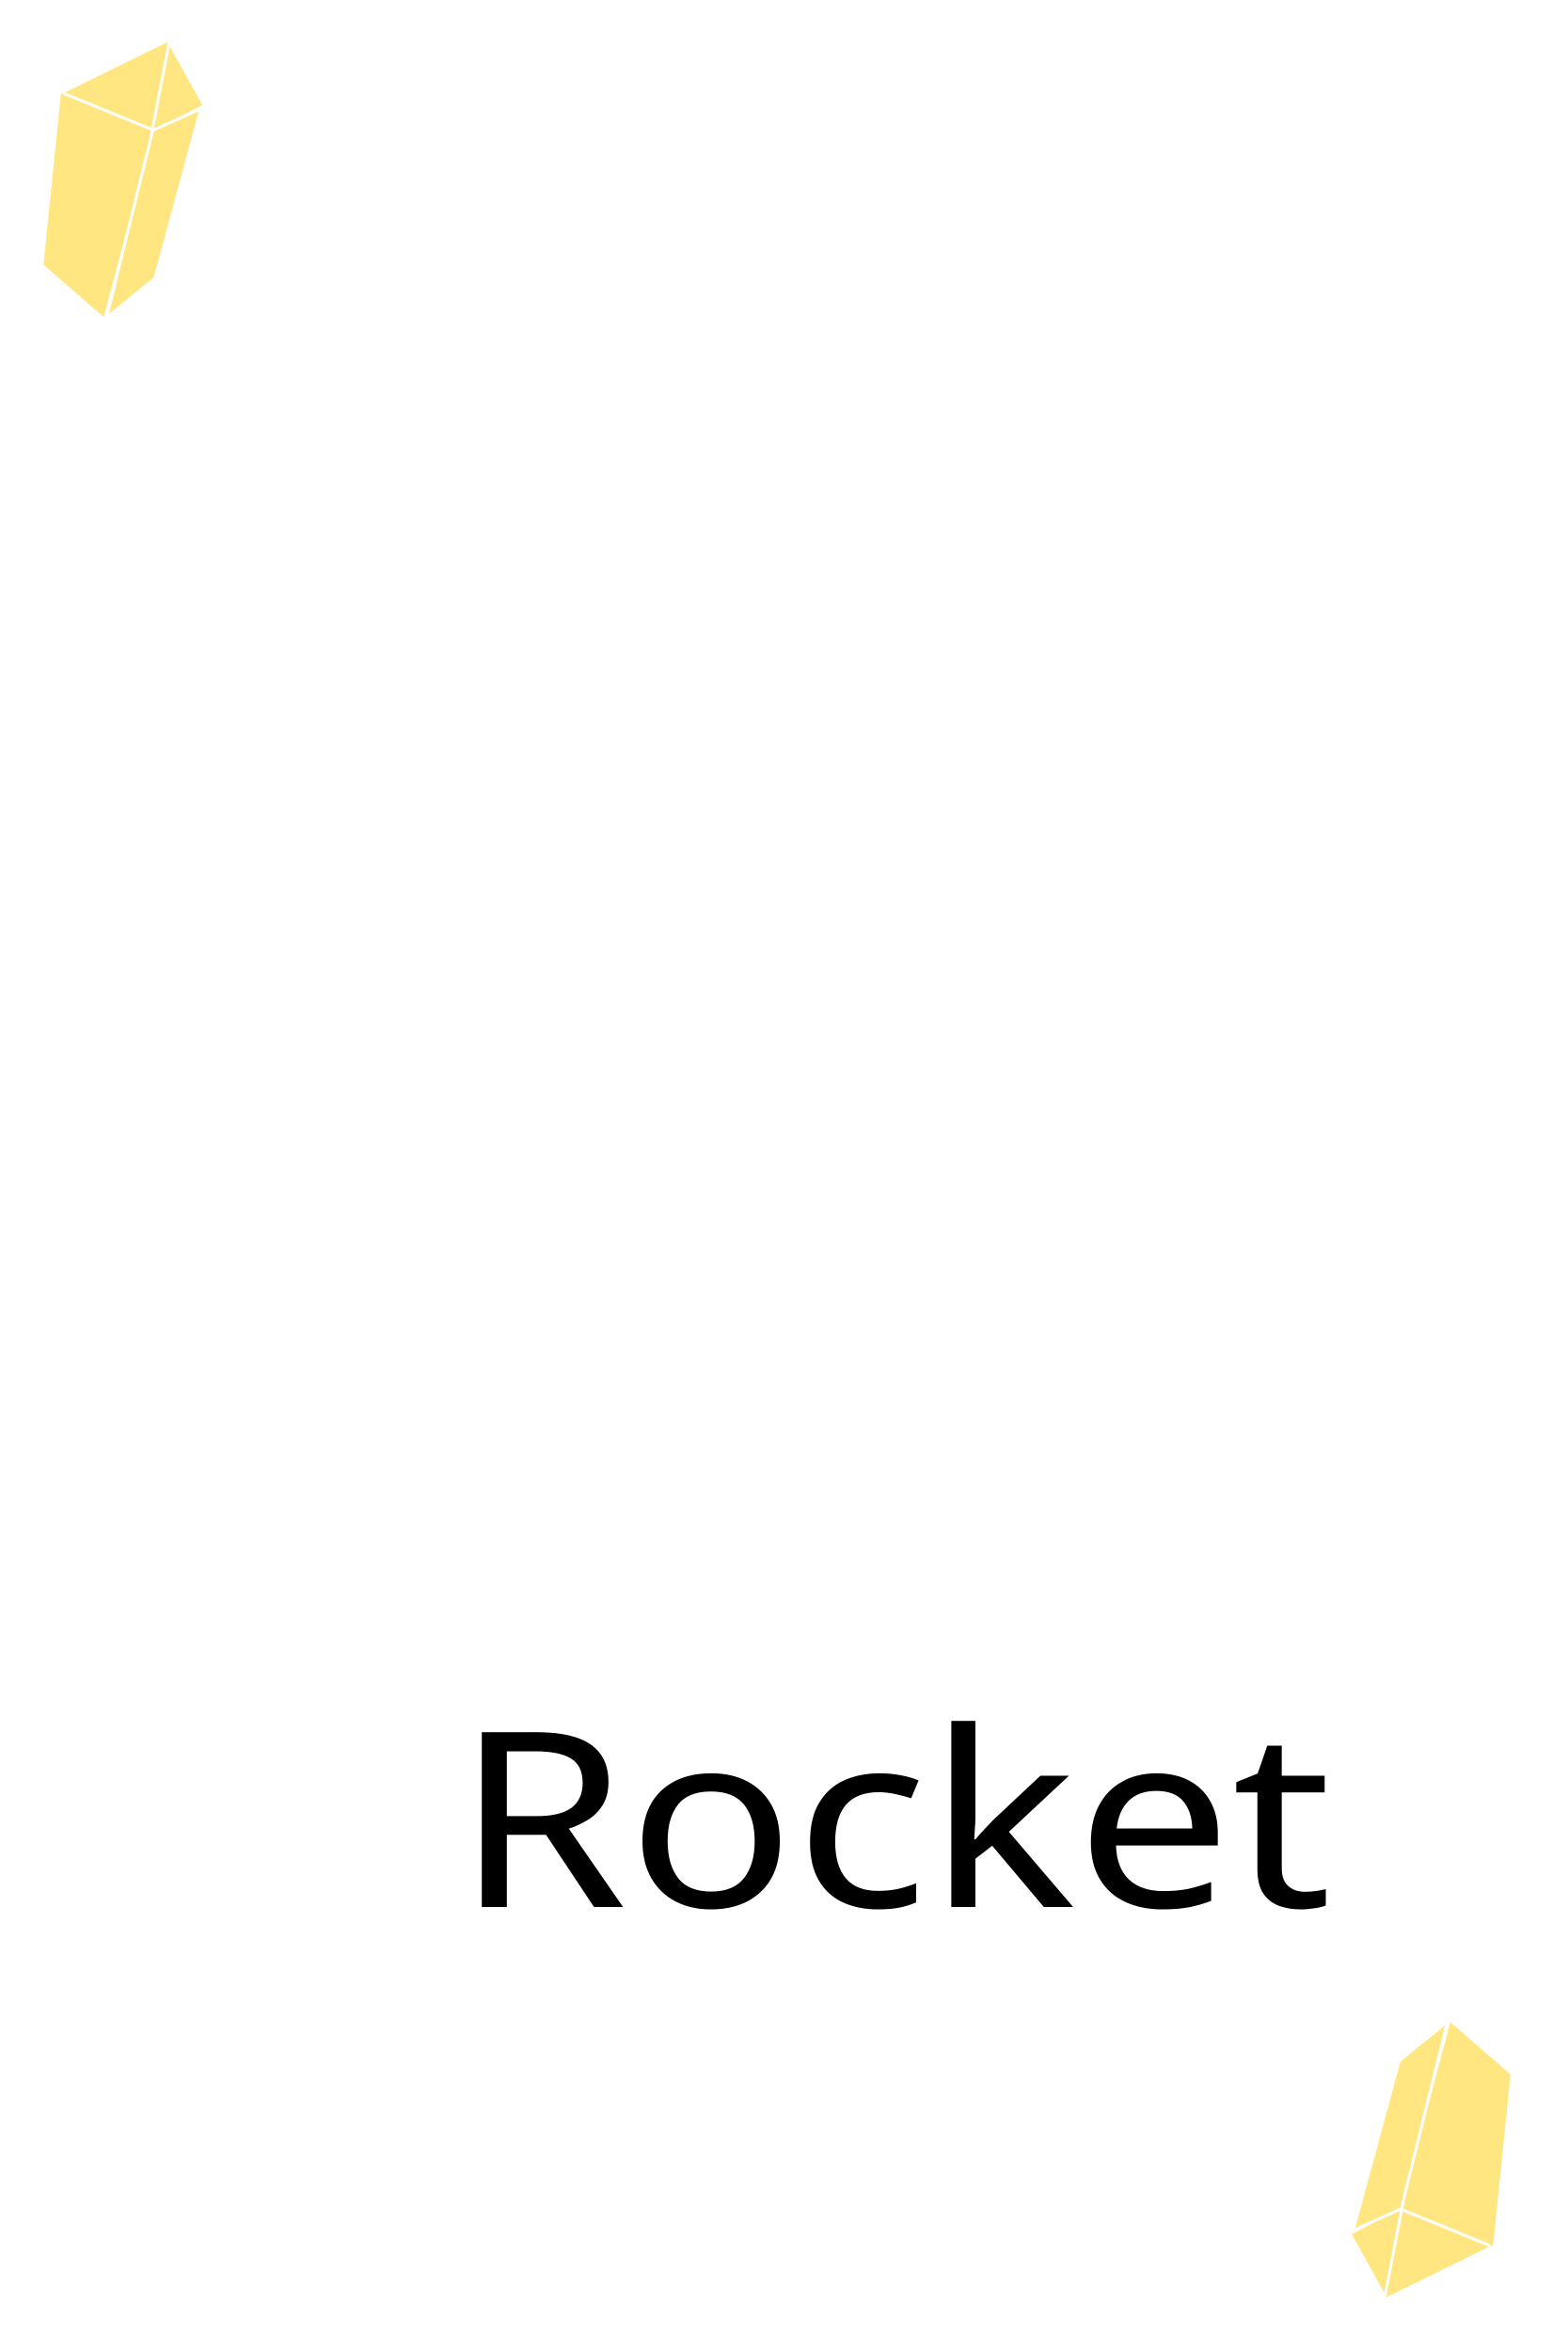
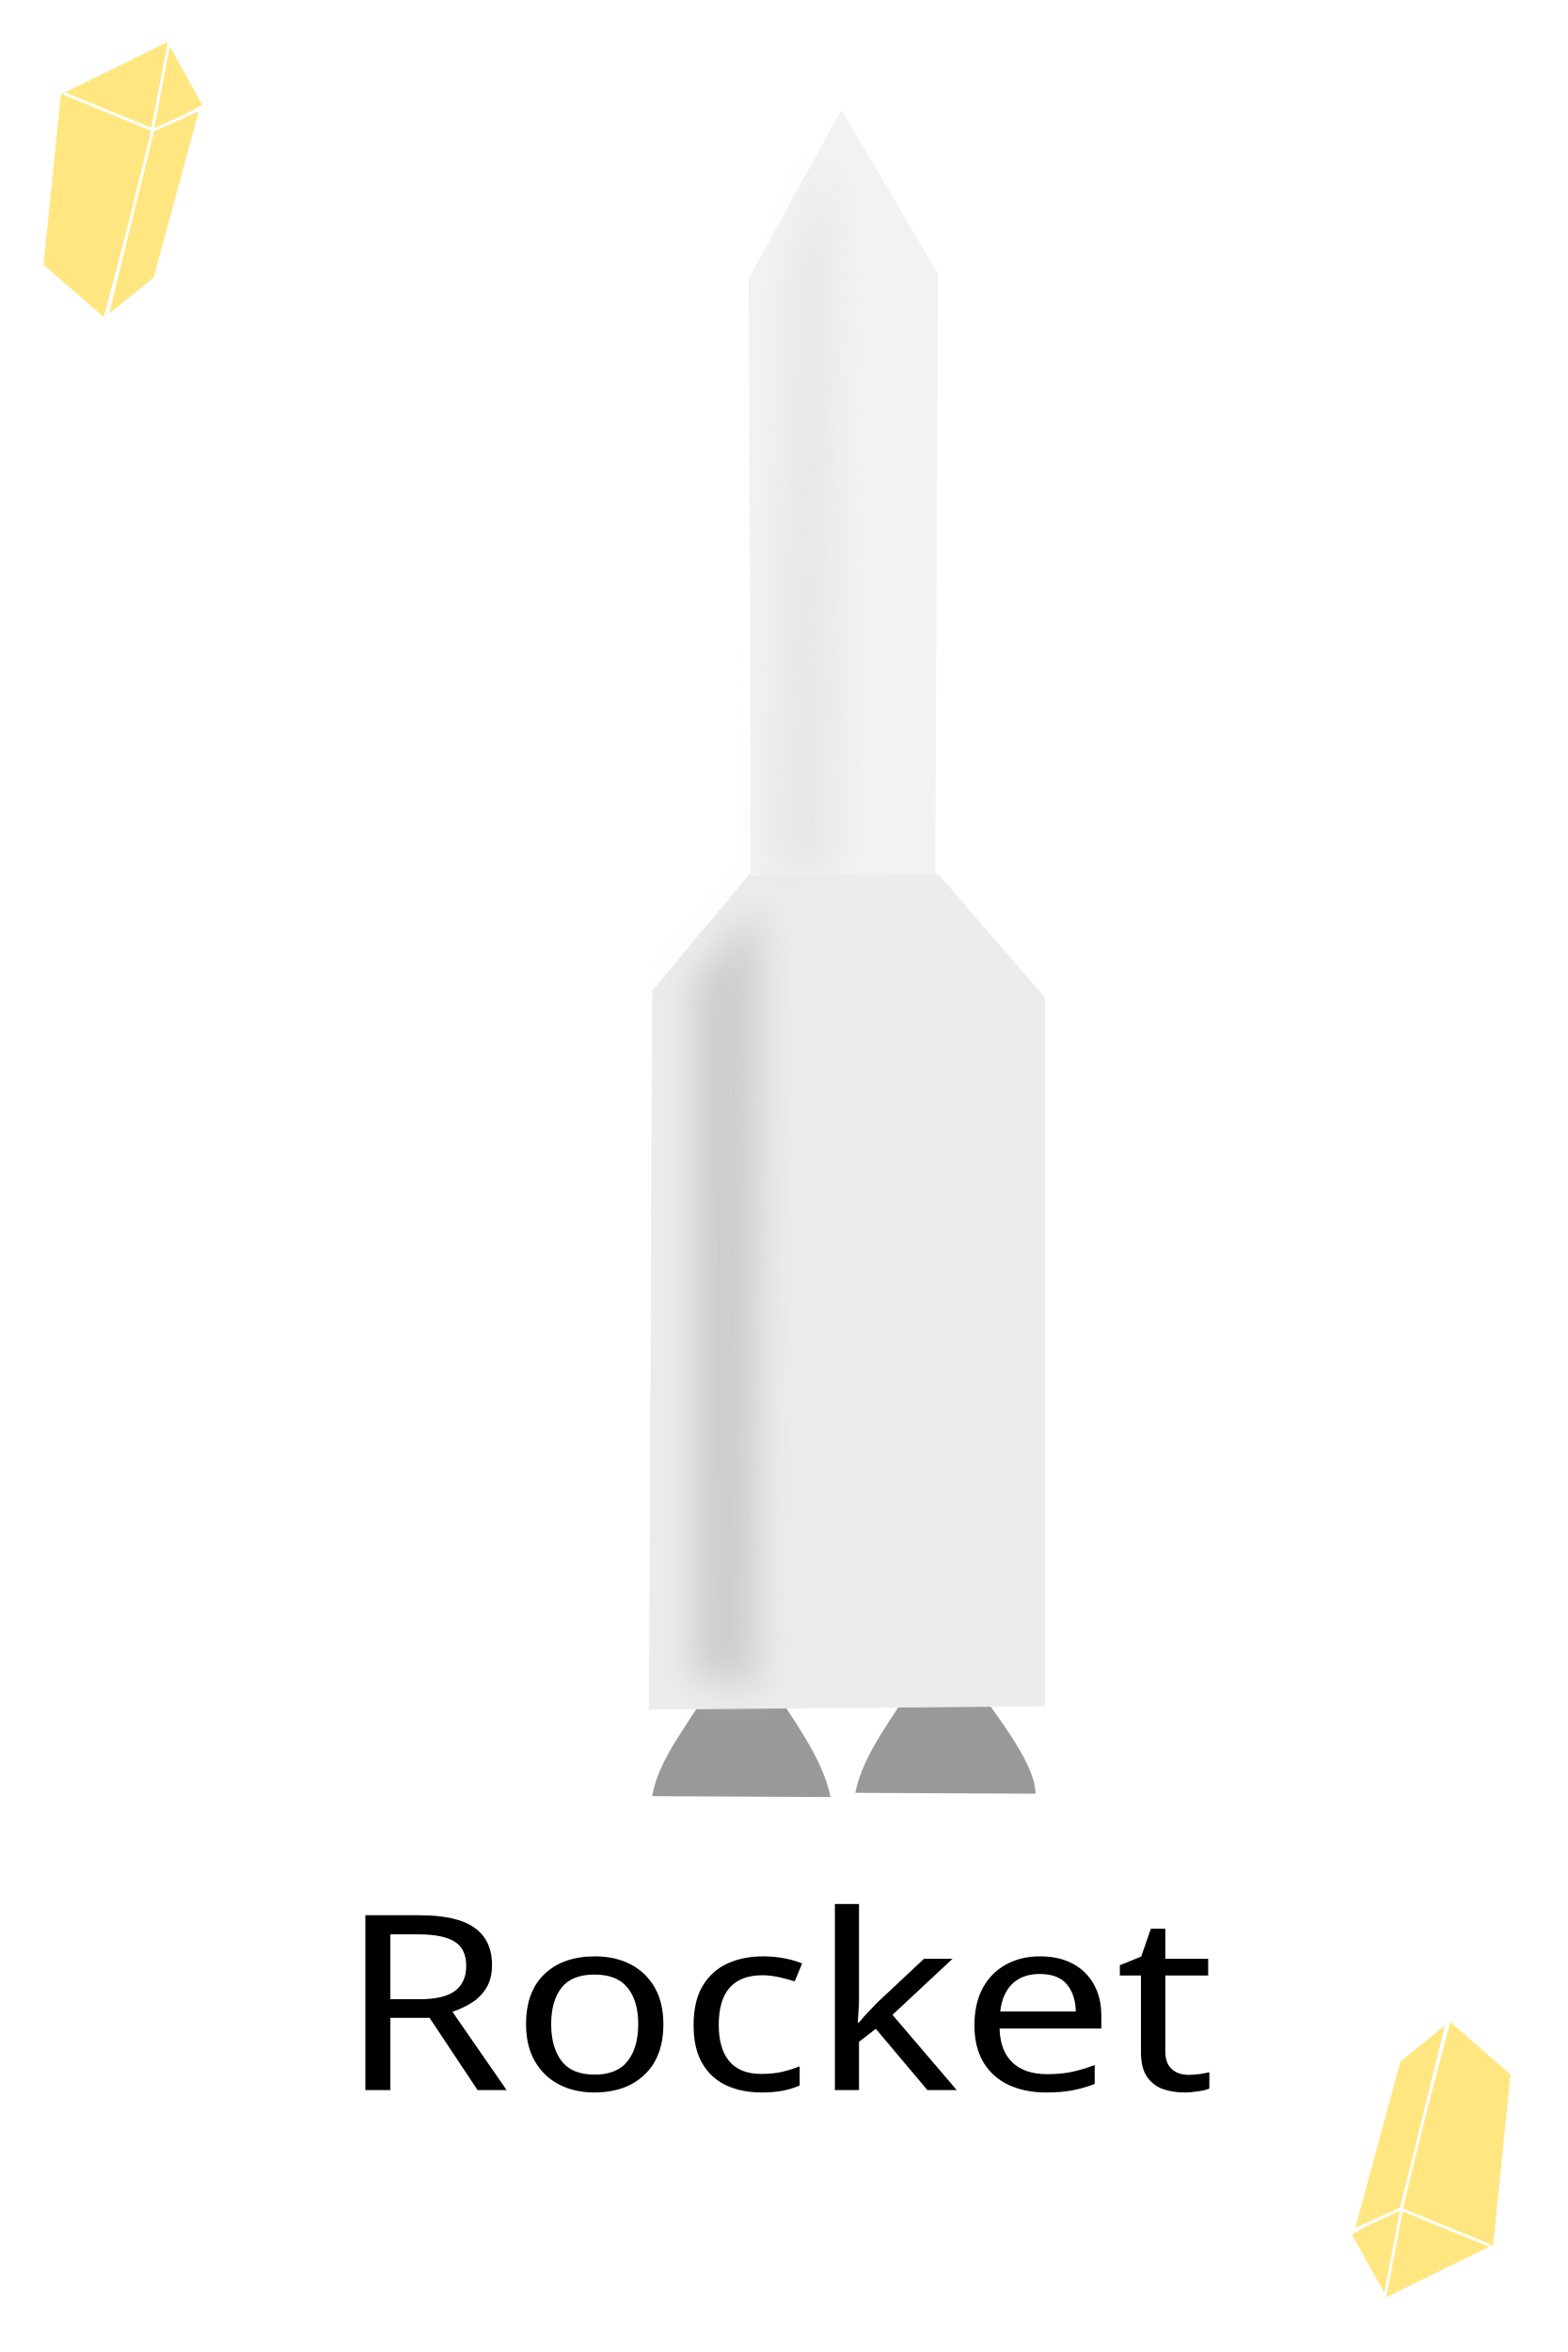
<svg xmlns="http://www.w3.org/2000/svg" xmlns:xlink="http://www.w3.org/1999/xlink" width="200" height="300" id="svg5382" version="1.1">
-   <defs id="defs5384" />
+   <defs id="defs5384">
+     <filter id="filter4249" x="-0.799" width="2.597" y="-0.065" height="1.13">
+       <feGaussianBlur stdDeviation="2.402" id="feGaussianBlur4251" />
+     </filter>
+   </defs>
  <g id="layer1" transform="translate(0,-752.3622)">
    <rect style="fill:#ffffff;stroke:none" id="rect5598" width="203.353" height="303.968" x="-1.698" y="749.667" />
-     <text xml:space="preserve" style="font-size:33.215px;font-style:normal;font-weight:normal;line-height:125%;letter-spacing:0px;word-spacing:0px;fill:#000000;fill-opacity:1;stroke:none;font-family:Sans" x="54.564" y="1059.115" id="text5494" transform="scale(1.063798,0.9400285)">
-       <tspan id="tspan5496" x="54.564" y="1059.115">Rocket</tspan>
+     <text xml:space="preserve" style="font-size:33.215px;font-style:normal;font-weight:normal;line-height:125%;letter-spacing:0px;word-spacing:0px;fill:#000000;fill-opacity:1;stroke:none;font-family:Sans" x="40.596" y="1083.955" id="text5494" transform="scale(1.063798,0.9400285)">
+       <tspan id="tspan5496" x="40.596" y="1083.955">Rocket</tspan>
    </text>
    <g id="g5280" transform="matrix(0.3658131,0,0,0.362844,-18.68903,452.8992)" style="fill:#ffe680;stroke:#ffffff">
      <path transform="translate(0,752.3622)" id="path5272" d="M 65.744,166.219 71.859,105.827 110.465,86.716 105.113,118.823 87.531,185.331 z" style="fill:#ffe680;stroke:#ffffff;stroke-width:1px;stroke-linecap:butt;stroke-linejoin:miter;stroke-opacity:1" />
      <path transform="translate(0,752.3622)" id="path5274" d="m 110.082,87.862 -6.116,32.107 18.347,-9.938 z" style="fill:#ffe680;stroke:#ffffff;stroke-width:1px;stroke-linecap:butt;stroke-linejoin:miter;stroke-opacity:1" />
      <path transform="translate(0,752.3622)" id="path5276" d="m 104.349,118.823 16.818,-7.645 -16.054,59.628 -16.818,13.76 z" style="fill:#ffe680;stroke:#ffffff;stroke-width:1px;stroke-linecap:butt;stroke-linejoin:miter;stroke-opacity:1" />
      <path transform="translate(0,752.3622)" id="path5278" d="m 73.388,105.827 30.578,12.614" style="fill:#ffe680;stroke:#ffffff;stroke-width:1px;stroke-linecap:butt;stroke-linejoin:miter;stroke-opacity:1" />
    </g>
    <use x="0" y="0" xlink:href="#g5280" id="use5571" transform="matrix(-1,0,0,-1,198.2588,1803.089)" width="200" height="300" />
+     <g id="g3456">
+       <path id="path3402" d="m 90.851,967.03 c -2.647,4.811 -6.899,9.623 -7.642,14.434 l 22.746,0.112 c -1.008,-5.132 -5.088,-10.264 -8.312,-15.395 z" style="fill:#999999;stroke:none" />
+       <path style="fill:#999999;stroke:none" d="m 116.748,966.606 c -2.628,4.777 -6.494,9.023 -7.642,14.434 l 23.014,0.112 c -0.189,-4.547 -5.633,-10.424 -8.58,-15.395 z" id="path3404" />
+       <path id="path3400" d="m 82.785,970.427 0.425,-91.7 12.736,-15.283 23.774,0.425 13.585,15.708 0,90.426 z" style="fill:#ececec;stroke:none" />
+       <path id="path3406" d="m 95.784,864.029 -0.264,-76.153 11.813,-21.52 12.326,20.905 -0.336,76.592 z" style="fill:#f2f2f2;stroke:none" />
+       <path transform="translate(0,752.3622)" id="path3479" d="m 88.394,125.466 0,88.394 8.118,1.353 0.451,-99.669 z" style="fill:#cccccc;stroke:none;filter:url(#filter4249)" />
+       <path style="fill:#e6e6e6;stroke:none;filter:url(#filter4249)" d="m 101.022,785.826 -2.706,77.571 8.118,0.451 -0.451,-91.551 z" id="path4253" />
+     </g>
  </g>
</svg>
